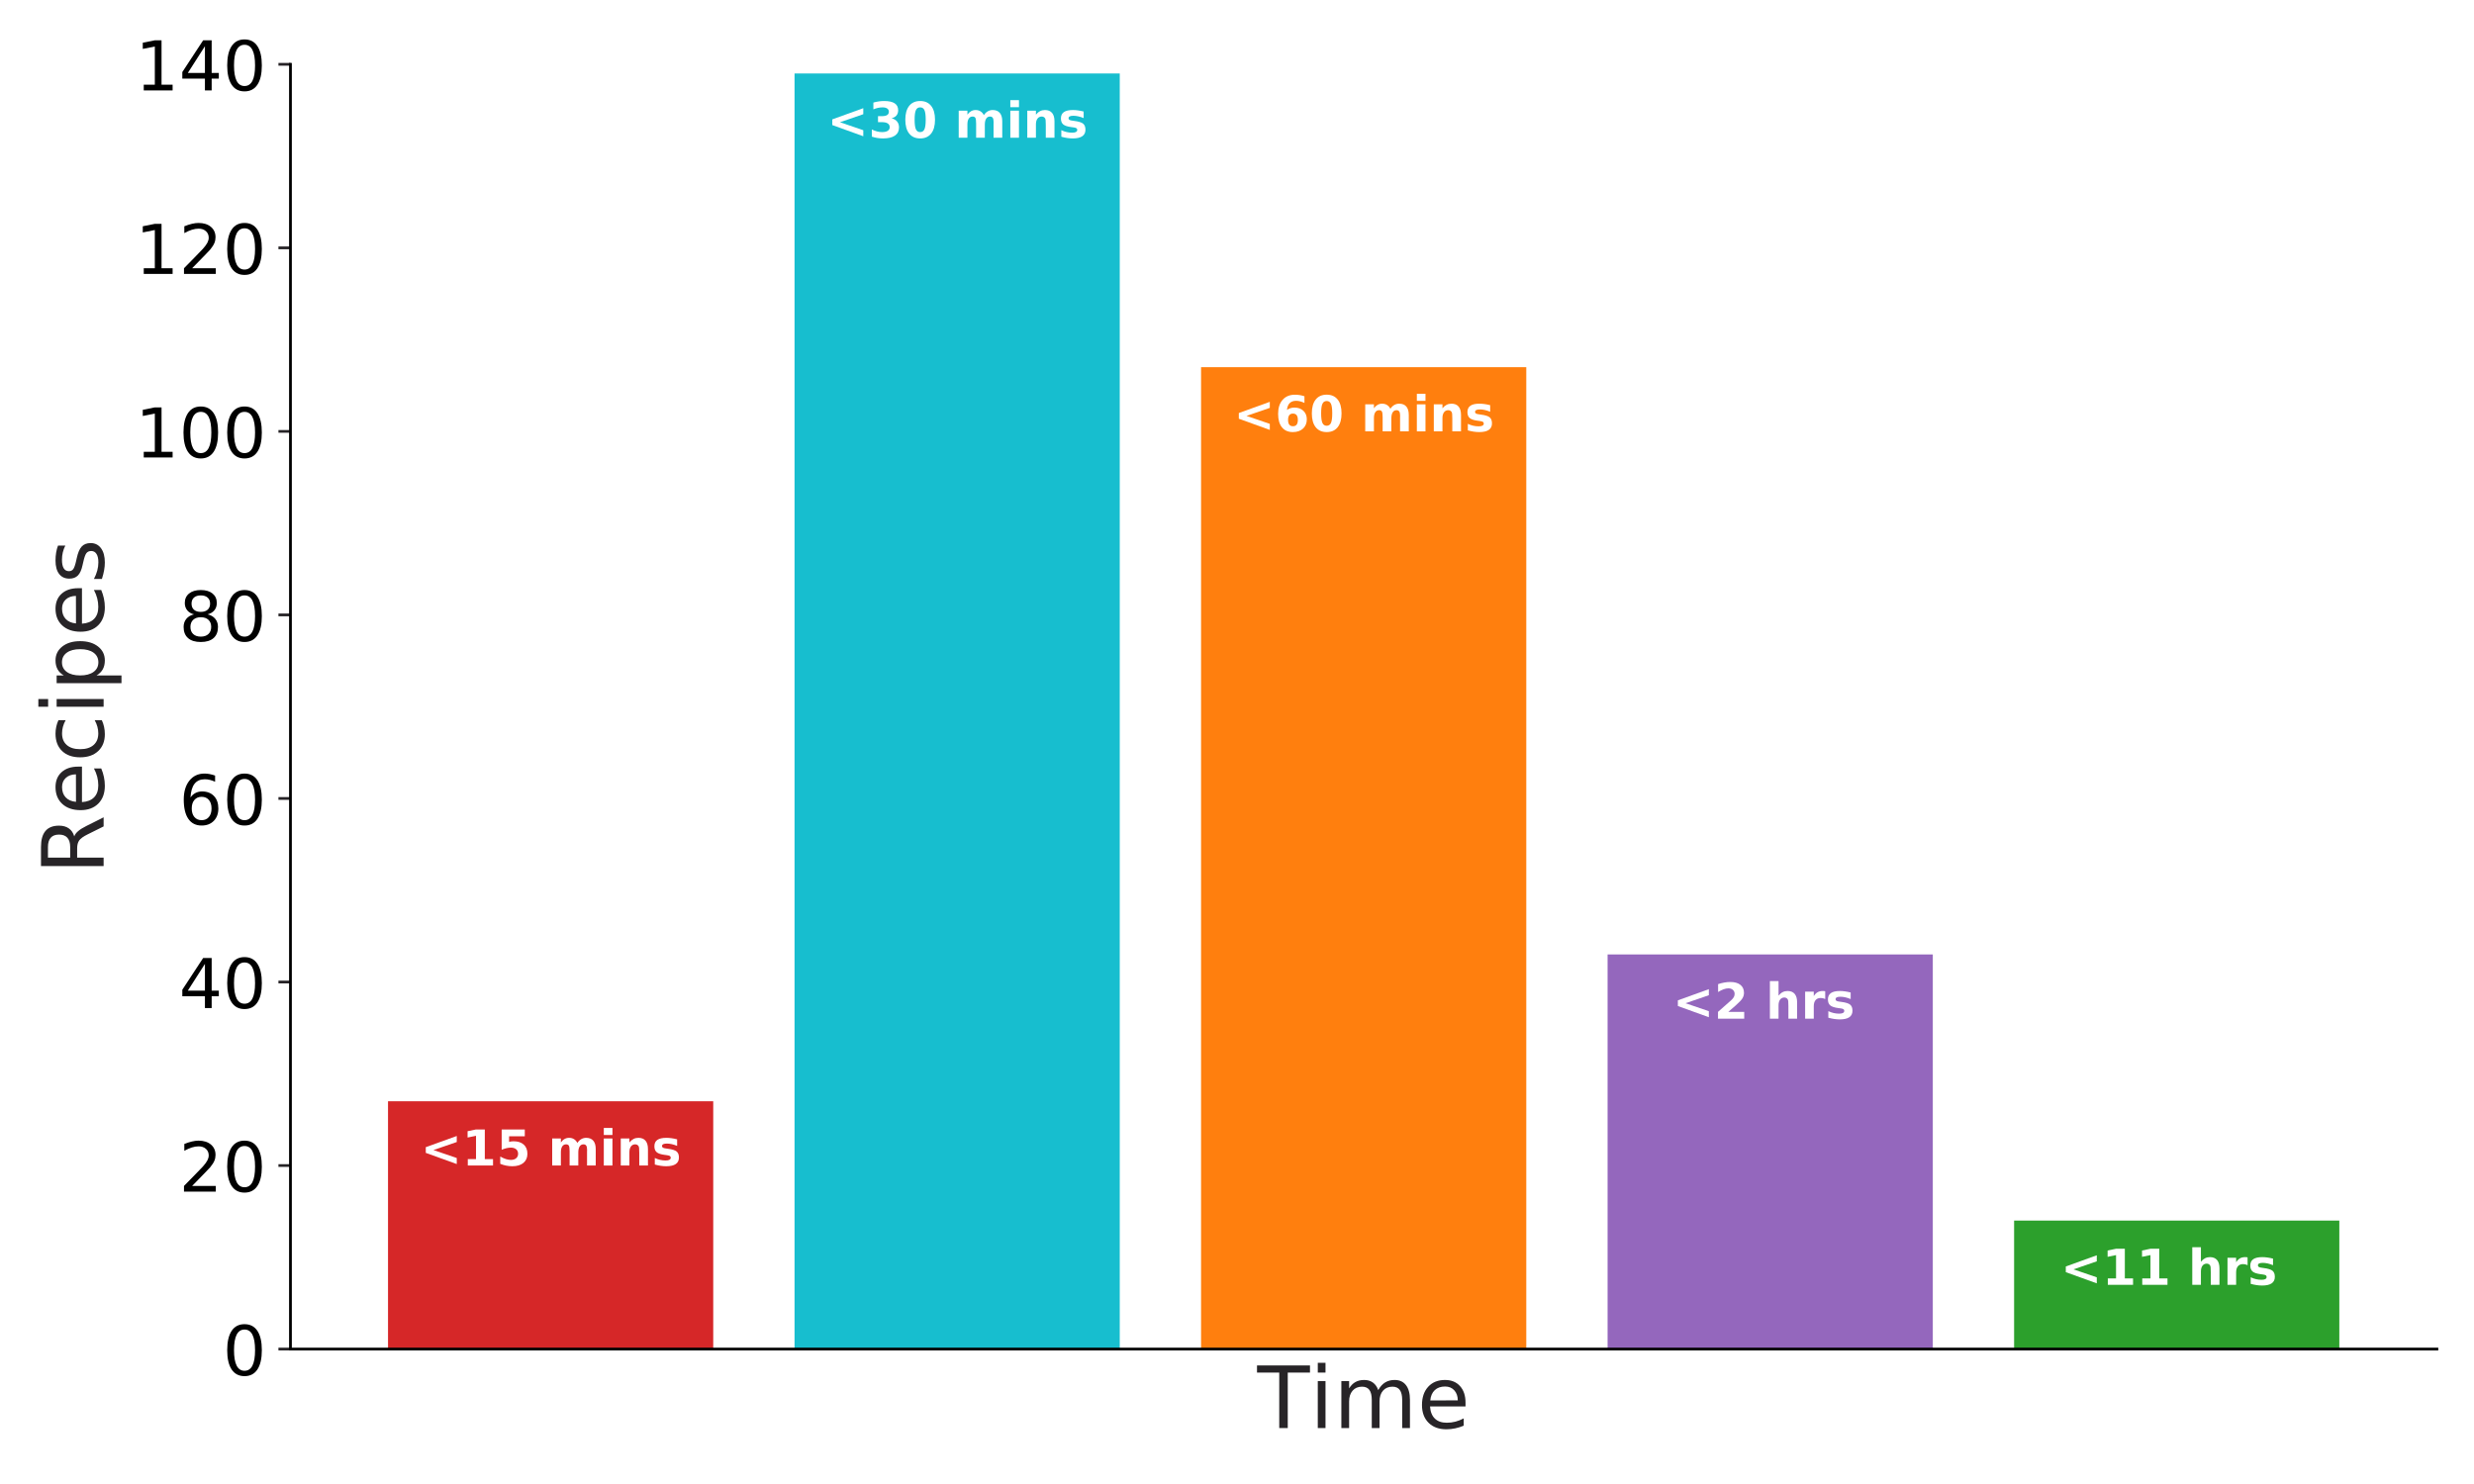
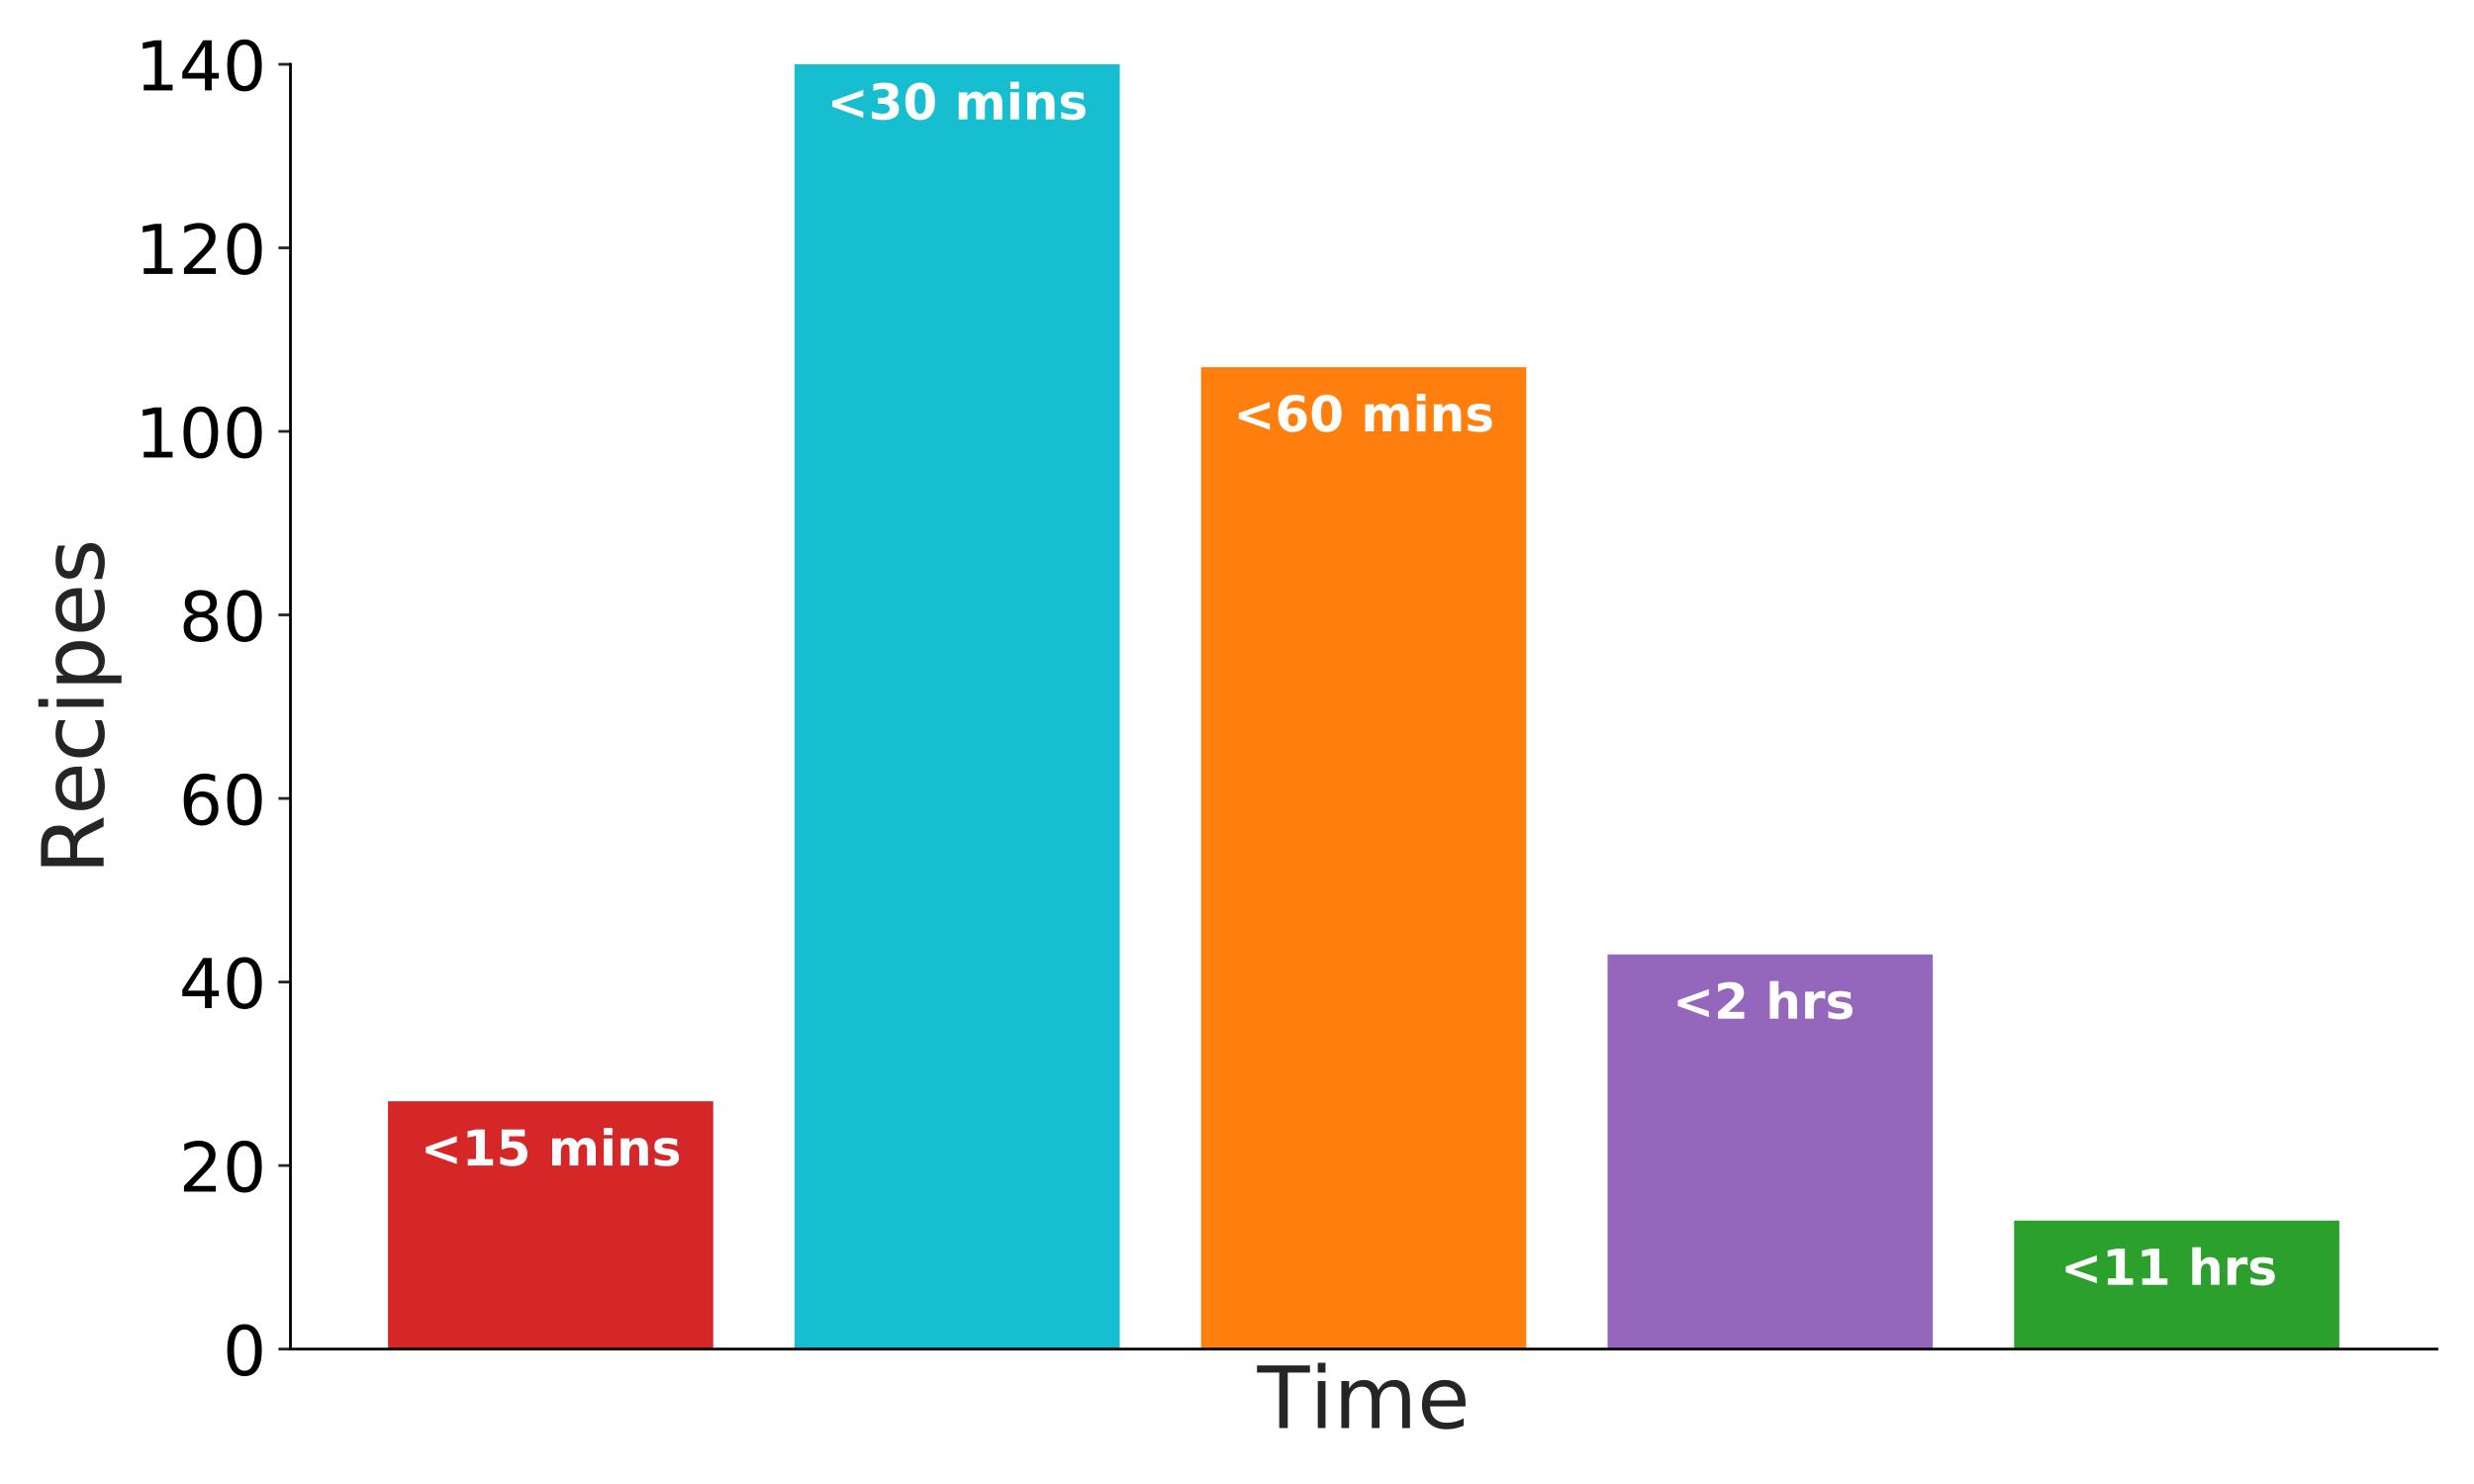
<svg xmlns="http://www.w3.org/2000/svg" xmlns:xlink="http://www.w3.org/1999/xlink" height="432pt" version="1.1" viewBox="0 0 720 432" width="720pt">
  <defs>
    <style type="text/css">
*{stroke-linecap:butt;stroke-linejoin:round;white-space:pre;}
  </style>
  </defs>
  <g id="figure_1">
    <g id="patch_1">
      <path d="M 0 432  L 720 432  L 720 0  L 0 0  z " style="fill:#ffffff;" />
    </g>
    <g id="axes_1">
      <g id="patch_2">
        <path d="M 84.53 392.72  L 709.2 392.72  L 709.2 18.72  L 84.53 18.72  z " style="fill:#ffffff;" />
      </g>
      <g id="patch_3">
-         <path clip-path="url(#p588355947e)" d="M 112.924 392.72  L 207.571 392.72  L 207.571 320.591  L 112.924 320.591  z " style="fill:#d62728;" />
+         <path clip-path="url(#p1803ccd52c)" d="M 112.924 392.72  L 207.571 392.72  L 207.571 320.591  L 112.924 320.591  z " style="fill:#d62728;" />
      </g>
      <g id="patch_4">
-         <path clip-path="url(#p588355947e)" d="M 231.233 392.72  L 325.88 392.72  L 325.88 21.391  L 231.233 21.391  z " style="fill:#17becf;" />
+         <path clip-path="url(#p1803ccd52c)" d="M 231.233 392.72  L 325.88 392.72  L 325.88 16.049  L 231.233 16.049  z " style="fill:#17becf;" />
      </g>
      <g id="patch_5">
-         <path clip-path="url(#p588355947e)" d="M 349.542 392.72  L 444.188 392.72  L 444.188 106.877  L 349.542 106.877  z " style="fill:#ff7f0e;" />
+         <path clip-path="url(#p1803ccd52c)" d="M 349.542 392.72  L 444.188 392.72  L 444.188 106.877  L 349.542 106.877  z " style="fill:#ff7f0e;" />
      </g>
      <g id="patch_6">
-         <path clip-path="url(#p588355947e)" d="M 467.85 392.72  L 562.497 392.72  L 562.497 277.849  L 467.85 277.849  z " style="fill:#9467bd;" />
+         <path clip-path="url(#p1803ccd52c)" d="M 467.85 392.72  L 562.497 392.72  L 562.497 277.849  L 467.85 277.849  z " style="fill:#9467bd;" />
      </g>
      <g id="patch_7">
-         <path clip-path="url(#p588355947e)" d="M 586.159 392.72  L 680.806 392.72  L 680.806 355.32  L 586.159 355.32  z " style="fill:#2ca02c;" />
+         <path clip-path="url(#p1803ccd52c)" d="M 586.159 392.72  L 680.806 392.72  L 680.806 355.32  L 586.159 355.32  z " style="fill:#2ca02c;" />
      </g>
      <g id="matplotlib.axis_1">
        <g id="text_1">
          <defs>
            <path d="M -0.297 72.906  L 61.375 72.906  L 61.375 64.594  L 35.5 64.594  L 35.5 0  L 25.594 0  L 25.594 64.594  L -0.297 64.594  z " id="DejaVuSans-84" />
            <path d="M 9.422 54.688  L 18.406 54.688  L 18.406 0  L 9.422 0  z M 9.422 75.984  L 18.406 75.984  L 18.406 64.594  L 9.422 64.594  z " id="DejaVuSans-105" />
            <path d="M 52 44.188  Q 55.375 50.25 60.062 53.125  Q 64.75 56 71.094 56  Q 79.641 56 84.281 50.016  Q 88.922 44.047 88.922 33.016  L 88.922 0  L 79.891 0  L 79.891 32.719  Q 79.891 40.578 77.094 44.375  Q 74.312 48.188 68.609 48.188  Q 61.625 48.188 57.562 43.547  Q 53.516 38.922 53.516 30.906  L 53.516 0  L 44.484 0  L 44.484 32.719  Q 44.484 40.625 41.703 44.406  Q 38.922 48.188 33.109 48.188  Q 26.219 48.188 22.156 43.531  Q 18.109 38.875 18.109 30.906  L 18.109 0  L 9.078 0  L 9.078 54.688  L 18.109 54.688  L 18.109 46.188  Q 21.188 51.219 25.484 53.609  Q 29.781 56 35.688 56  Q 41.656 56 45.828 52.969  Q 50 49.953 52 44.188  z " id="DejaVuSans-109" />
            <path d="M 56.203 29.594  L 56.203 25.203  L 14.891 25.203  Q 15.484 15.922 20.484 11.062  Q 25.484 6.203 34.422 6.203  Q 39.594 6.203 44.453 7.469  Q 49.312 8.734 54.109 11.281  L 54.109 2.781  Q 49.266 0.734 44.188 -0.344  Q 39.109 -1.422 33.891 -1.422  Q 20.797 -1.422 13.156 6.188  Q 5.516 13.812 5.516 26.812  Q 5.516 40.234 12.766 48.109  Q 20.016 56 32.328 56  Q 43.359 56 49.781 48.891  Q 56.203 41.797 56.203 29.594  z M 47.219 32.234  Q 47.125 39.594 43.094 43.984  Q 39.062 48.391 32.422 48.391  Q 24.906 48.391 20.391 44.141  Q 15.875 39.891 15.188 32.172  z " id="DejaVuSans-101" />
          </defs>
          <g style="fill:#272427;" transform="translate(365.8963 415.7161)scale(0.25 -0.25)">
            <use xlink:href="#DejaVuSans-84" />
            <use x="61.037" xlink:href="#DejaVuSans-105" />
            <use x="88.82" xlink:href="#DejaVuSans-109" />
            <use x="186.232" xlink:href="#DejaVuSans-101" />
          </g>
        </g>
      </g>
      <g id="matplotlib.axis_2">
        <g id="ytick_1">
          <g id="line2d_1">
            <defs>
-               <path d="M 0 0  L -3.5 0  " id="m1c08b0c445" style="stroke:#272427;stroke-width:0.8;" />
-             </defs>
-             <g>
-               <use style="fill:#272427;stroke:#272427;stroke-width:0.8;" x="84.53" xlink:href="#m1c08b0c445" y="392.72" />
+               <path d="M 0 0  L -3.5 0  " id="mfa06b12f9b" style="stroke:#272427;stroke-width:0.8;" />
+             </defs>
+             <g>
+               <use style="fill:#272427;stroke:#272427;stroke-width:0.8;" x="84.53" xlink:href="#mfa06b12f9b" y="392.72" />
            </g>
          </g>
          <g id="text_2">
            <defs>
              <path d="M 31.781 66.406  Q 24.172 66.406 20.328 58.906  Q 16.5 51.422 16.5 36.375  Q 16.5 21.391 20.328 13.891  Q 24.172 6.391 31.781 6.391  Q 39.453 6.391 43.281 13.891  Q 47.125 21.391 47.125 36.375  Q 47.125 51.422 43.281 58.906  Q 39.453 66.406 31.781 66.406  z M 31.781 74.219  Q 44.047 74.219 50.516 64.516  Q 56.984 54.828 56.984 36.375  Q 56.984 17.969 50.516 8.266  Q 44.047 -1.422 31.781 -1.422  Q 19.531 -1.422 13.062 8.266  Q 6.594 17.969 6.594 36.375  Q 6.594 54.828 13.062 64.516  Q 19.531 74.219 31.781 74.219  z " id="DejaVuSans-48" />
            </defs>
            <g transform="translate(64.805 400.3184)scale(0.2 -0.2)">
              <use xlink:href="#DejaVuSans-48" />
            </g>
          </g>
        </g>
        <g id="ytick_2">
          <g id="line2d_2">
            <g>
-               <use style="fill:#272427;stroke:#272427;stroke-width:0.8;" x="84.53" xlink:href="#m1c08b0c445" y="339.291" />
+               <use style="fill:#272427;stroke:#272427;stroke-width:0.8;" x="84.53" xlink:href="#mfa06b12f9b" y="339.291" />
            </g>
          </g>
          <g id="text_3">
            <defs>
              <path d="M 19.188 8.297  L 53.609 8.297  L 53.609 0  L 7.328 0  L 7.328 8.297  Q 12.938 14.109 22.625 23.891  Q 32.328 33.688 34.812 36.531  Q 39.547 41.844 41.422 45.531  Q 43.312 49.219 43.312 52.781  Q 43.312 58.594 39.234 62.25  Q 35.156 65.922 28.609 65.922  Q 23.969 65.922 18.812 64.312  Q 13.672 62.703 7.812 59.422  L 7.812 69.391  Q 13.766 71.781 18.938 73  Q 24.125 74.219 28.422 74.219  Q 39.75 74.219 46.484 68.547  Q 53.219 62.891 53.219 53.422  Q 53.219 48.922 51.531 44.891  Q 49.859 40.875 45.406 35.406  Q 44.188 33.984 37.641 27.219  Q 31.109 20.453 19.188 8.297  z " id="DejaVuSans-50" />
            </defs>
            <g transform="translate(52.08 346.8899)scale(0.2 -0.2)">
              <use xlink:href="#DejaVuSans-50" />
              <use x="63.623" xlink:href="#DejaVuSans-48" />
            </g>
          </g>
        </g>
        <g id="ytick_3">
          <g id="line2d_3">
            <g>
-               <use style="fill:#272427;stroke:#272427;stroke-width:0.8;" x="84.53" xlink:href="#m1c08b0c445" y="285.863" />
+               <use style="fill:#272427;stroke:#272427;stroke-width:0.8;" x="84.53" xlink:href="#mfa06b12f9b" y="285.863" />
            </g>
          </g>
          <g id="text_4">
            <defs>
              <path d="M 37.797 64.312  L 12.891 25.391  L 37.797 25.391  z M 35.203 72.906  L 47.609 72.906  L 47.609 25.391  L 58.016 25.391  L 58.016 17.188  L 47.609 17.188  L 47.609 0  L 37.797 0  L 37.797 17.188  L 4.891 17.188  L 4.891 26.703  z " id="DejaVuSans-52" />
            </defs>
            <g transform="translate(52.08 293.4613)scale(0.2 -0.2)">
              <use xlink:href="#DejaVuSans-52" />
              <use x="63.623" xlink:href="#DejaVuSans-48" />
            </g>
          </g>
        </g>
        <g id="ytick_4">
          <g id="line2d_4">
            <g>
-               <use style="fill:#272427;stroke:#272427;stroke-width:0.8;" x="84.53" xlink:href="#m1c08b0c445" y="232.434" />
+               <use style="fill:#272427;stroke:#272427;stroke-width:0.8;" x="84.53" xlink:href="#mfa06b12f9b" y="232.434" />
            </g>
          </g>
          <g id="text_5">
            <defs>
              <path d="M 33.016 40.375  Q 26.375 40.375 22.484 35.828  Q 18.609 31.297 18.609 23.391  Q 18.609 15.531 22.484 10.953  Q 26.375 6.391 33.016 6.391  Q 39.656 6.391 43.531 10.953  Q 47.406 15.531 47.406 23.391  Q 47.406 31.297 43.531 35.828  Q 39.656 40.375 33.016 40.375  z M 52.594 71.297  L 52.594 62.312  Q 48.875 64.062 45.094 64.984  Q 41.312 65.922 37.594 65.922  Q 27.828 65.922 22.672 59.328  Q 17.531 52.734 16.797 39.406  Q 19.672 43.656 24.016 45.922  Q 28.375 48.188 33.594 48.188  Q 44.578 48.188 50.953 41.516  Q 57.328 34.859 57.328 23.391  Q 57.328 12.156 50.688 5.359  Q 44.047 -1.422 33.016 -1.422  Q 20.359 -1.422 13.672 8.266  Q 6.984 17.969 6.984 36.375  Q 6.984 53.656 15.188 63.938  Q 23.391 74.219 37.203 74.219  Q 40.922 74.219 44.703 73.484  Q 48.484 72.75 52.594 71.297  z " id="DejaVuSans-54" />
            </defs>
            <g transform="translate(52.08 240.0327)scale(0.2 -0.2)">
              <use xlink:href="#DejaVuSans-54" />
              <use x="63.623" xlink:href="#DejaVuSans-48" />
            </g>
          </g>
        </g>
        <g id="ytick_5">
          <g id="line2d_5">
            <g>
-               <use style="fill:#272427;stroke:#272427;stroke-width:0.8;" x="84.53" xlink:href="#m1c08b0c445" y="179.006" />
+               <use style="fill:#272427;stroke:#272427;stroke-width:0.8;" x="84.53" xlink:href="#mfa06b12f9b" y="179.006" />
            </g>
          </g>
          <g id="text_6">
            <defs>
              <path d="M 31.781 34.625  Q 24.75 34.625 20.719 30.859  Q 16.703 27.094 16.703 20.516  Q 16.703 13.922 20.719 10.156  Q 24.75 6.391 31.781 6.391  Q 38.812 6.391 42.859 10.172  Q 46.922 13.969 46.922 20.516  Q 46.922 27.094 42.891 30.859  Q 38.875 34.625 31.781 34.625  z M 21.922 38.812  Q 15.578 40.375 12.031 44.719  Q 8.5 49.078 8.5 55.328  Q 8.5 64.062 14.719 69.141  Q 20.953 74.219 31.781 74.219  Q 42.672 74.219 48.875 69.141  Q 55.078 64.062 55.078 55.328  Q 55.078 49.078 51.531 44.719  Q 48 40.375 41.703 38.812  Q 48.828 37.156 52.797 32.312  Q 56.781 27.484 56.781 20.516  Q 56.781 9.906 50.312 4.234  Q 43.844 -1.422 31.781 -1.422  Q 19.734 -1.422 13.25 4.234  Q 6.781 9.906 6.781 20.516  Q 6.781 27.484 10.781 32.312  Q 14.797 37.156 21.922 38.812  z M 18.312 54.391  Q 18.312 48.734 21.844 45.562  Q 25.391 42.391 31.781 42.391  Q 38.141 42.391 41.719 45.562  Q 45.312 48.734 45.312 54.391  Q 45.312 60.062 41.719 63.234  Q 38.141 66.406 31.781 66.406  Q 25.391 66.406 21.844 63.234  Q 18.312 60.062 18.312 54.391  z " id="DejaVuSans-56" />
            </defs>
            <g transform="translate(52.08 186.6042)scale(0.2 -0.2)">
              <use xlink:href="#DejaVuSans-56" />
              <use x="63.623" xlink:href="#DejaVuSans-48" />
            </g>
          </g>
        </g>
        <g id="ytick_6">
          <g id="line2d_6">
            <g>
-               <use style="fill:#272427;stroke:#272427;stroke-width:0.8;" x="84.53" xlink:href="#m1c08b0c445" y="125.577" />
+               <use style="fill:#272427;stroke:#272427;stroke-width:0.8;" x="84.53" xlink:href="#mfa06b12f9b" y="125.577" />
            </g>
          </g>
          <g id="text_7">
            <defs>
              <path d="M 12.406 8.297  L 28.516 8.297  L 28.516 63.922  L 10.984 60.406  L 10.984 69.391  L 28.422 72.906  L 38.281 72.906  L 38.281 8.297  L 54.391 8.297  L 54.391 0  L 12.406 0  z " id="DejaVuSans-49" />
            </defs>
            <g transform="translate(39.355 133.1756)scale(0.2 -0.2)">
              <use xlink:href="#DejaVuSans-49" />
              <use x="63.623" xlink:href="#DejaVuSans-48" />
              <use x="127.246" xlink:href="#DejaVuSans-48" />
            </g>
          </g>
        </g>
        <g id="ytick_7">
          <g id="line2d_7">
            <g>
-               <use style="fill:#272427;stroke:#272427;stroke-width:0.8;" x="84.53" xlink:href="#m1c08b0c445" y="72.149" />
+               <use style="fill:#272427;stroke:#272427;stroke-width:0.8;" x="84.53" xlink:href="#mfa06b12f9b" y="72.149" />
            </g>
          </g>
          <g id="text_8">
            <g transform="translate(39.355 79.74701)scale(0.2 -0.2)">
              <use xlink:href="#DejaVuSans-49" />
              <use x="63.623" xlink:href="#DejaVuSans-50" />
              <use x="127.246" xlink:href="#DejaVuSans-48" />
            </g>
          </g>
        </g>
        <g id="ytick_8">
          <g id="line2d_8">
            <g>
-               <use style="fill:#272427;stroke:#272427;stroke-width:0.8;" x="84.53" xlink:href="#m1c08b0c445" y="18.72" />
+               <use style="fill:#272427;stroke:#272427;stroke-width:0.8;" x="84.53" xlink:href="#mfa06b12f9b" y="18.72" />
            </g>
          </g>
          <g id="text_9">
            <g transform="translate(39.355 26.31844)scale(0.2 -0.2)">
              <use xlink:href="#DejaVuSans-49" />
              <use x="63.623" xlink:href="#DejaVuSans-52" />
              <use x="127.246" xlink:href="#DejaVuSans-48" />
            </g>
          </g>
        </g>
        <g id="text_10">
          <defs>
            <path d="M 44.391 34.188  Q 47.562 33.109 50.562 29.594  Q 53.562 26.078 56.594 19.922  L 66.609 0  L 56 0  L 46.688 18.703  Q 43.062 26.031 39.672 28.422  Q 36.281 30.812 30.422 30.812  L 19.672 30.812  L 19.672 0  L 9.812 0  L 9.812 72.906  L 32.078 72.906  Q 44.578 72.906 50.734 67.672  Q 56.891 62.453 56.891 51.906  Q 56.891 45.016 53.688 40.469  Q 50.484 35.938 44.391 34.188  z M 19.672 64.797  L 19.672 38.922  L 32.078 38.922  Q 39.203 38.922 42.844 42.219  Q 46.484 45.516 46.484 51.906  Q 46.484 58.297 42.844 61.547  Q 39.203 64.797 32.078 64.797  z " id="DejaVuSans-82" />
            <path d="M 48.781 52.594  L 48.781 44.188  Q 44.969 46.297 41.141 47.344  Q 37.312 48.391 33.406 48.391  Q 24.656 48.391 19.812 42.844  Q 14.984 37.312 14.984 27.297  Q 14.984 17.281 19.812 11.734  Q 24.656 6.203 33.406 6.203  Q 37.312 6.203 41.141 7.25  Q 44.969 8.297 48.781 10.406  L 48.781 2.094  Q 45.016 0.344 40.984 -0.531  Q 36.969 -1.422 32.422 -1.422  Q 20.062 -1.422 12.781 6.344  Q 5.516 14.109 5.516 27.297  Q 5.516 40.672 12.859 48.328  Q 20.219 56 33.016 56  Q 37.156 56 41.109 55.141  Q 45.062 54.297 48.781 52.594  z " id="DejaVuSans-99" />
            <path d="M 18.109 8.203  L 18.109 -20.797  L 9.078 -20.797  L 9.078 54.688  L 18.109 54.688  L 18.109 46.391  Q 20.953 51.266 25.266 53.625  Q 29.594 56 35.594 56  Q 45.562 56 51.781 48.094  Q 58.016 40.188 58.016 27.297  Q 58.016 14.406 51.781 6.484  Q 45.562 -1.422 35.594 -1.422  Q 29.594 -1.422 25.266 0.953  Q 20.953 3.328 18.109 8.203  z M 48.688 27.297  Q 48.688 37.203 44.609 42.844  Q 40.531 48.484 33.406 48.484  Q 26.266 48.484 22.188 42.844  Q 18.109 37.203 18.109 27.297  Q 18.109 17.391 22.188 11.75  Q 26.266 6.109 33.406 6.109  Q 40.531 6.109 44.609 11.75  Q 48.688 17.391 48.688 27.297  z " id="DejaVuSans-112" />
            <path d="M 44.281 53.078  L 44.281 44.578  Q 40.484 46.531 36.375 47.5  Q 32.281 48.484 27.875 48.484  Q 21.188 48.484 17.844 46.438  Q 14.5 44.391 14.5 40.281  Q 14.5 37.156 16.891 35.375  Q 19.281 33.594 26.516 31.984  L 29.594 31.297  Q 39.156 29.25 43.188 25.516  Q 47.219 21.781 47.219 15.094  Q 47.219 7.469 41.188 3.016  Q 35.156 -1.422 24.609 -1.422  Q 20.219 -1.422 15.453 -0.562  Q 10.688 0.297 5.422 2  L 5.422 11.281  Q 10.406 8.688 15.234 7.391  Q 20.062 6.109 24.812 6.109  Q 31.156 6.109 34.562 8.281  Q 37.984 10.453 37.984 14.406  Q 37.984 18.062 35.516 20.016  Q 33.062 21.969 24.703 23.781  L 21.578 24.516  Q 13.234 26.266 9.516 29.906  Q 5.812 33.547 5.812 39.891  Q 5.812 47.609 11.281 51.797  Q 16.75 56 26.812 56  Q 31.781 56 36.172 55.266  Q 40.578 54.547 44.281 53.078  z " id="DejaVuSans-115" />
          </defs>
          <g style="fill:#272427;" transform="translate(30.15578 254.5735)rotate(-90)scale(0.25 -0.25)">
            <use xlink:href="#DejaVuSans-82" />
            <use x="69.42" xlink:href="#DejaVuSans-101" />
            <use x="130.943" xlink:href="#DejaVuSans-99" />
            <use x="185.924" xlink:href="#DejaVuSans-105" />
            <use x="213.707" xlink:href="#DejaVuSans-112" />
            <use x="277.184" xlink:href="#DejaVuSans-101" />
            <use x="338.707" xlink:href="#DejaVuSans-115" />
          </g>
        </g>
      </g>
      <g id="patch_8">
        <path d="M 84.53 392.72  L 84.53 18.72  " style="fill:none;stroke:#000000;stroke-linecap:square;stroke-linejoin:miter;stroke-width:0.8;" />
      </g>
      <g id="patch_9">
        <path d="M 84.53 392.72  L 709.2 392.72  " style="fill:none;stroke:#000000;stroke-linecap:square;stroke-linejoin:miter;stroke-width:0.8;" />
      </g>
      <g id="text_11">
        <defs>
          <path d="M 73.188 47.516  L 26.125 31.297  L 73.188 15.188  L 73.188 2.984  L 10.594 25.594  L 10.594 37.109  L 73.188 59.719  z " id="DejaVuSans-Bold-60" />
          <path d="M 11.719 12.984  L 28.328 12.984  L 28.328 60.109  L 11.281 56.594  L 11.281 69.391  L 28.219 72.906  L 46.094 72.906  L 46.094 12.984  L 62.703 12.984  L 62.703 0  L 11.719 0  z " id="DejaVuSans-Bold-49" />
          <path d="M 10.594 72.906  L 57.328 72.906  L 57.328 59.078  L 25.594 59.078  L 25.594 47.797  Q 27.734 48.391 29.906 48.703  Q 32.078 49.031 34.422 49.031  Q 47.75 49.031 55.172 42.359  Q 62.594 35.688 62.594 23.781  Q 62.594 11.969 54.516 5.266  Q 46.438 -1.422 32.078 -1.422  Q 25.875 -1.422 19.797 -0.219  Q 13.719 0.984 7.719 3.422  L 7.719 18.219  Q 13.672 14.797 19.016 13.078  Q 24.359 11.375 29.109 11.375  Q 35.938 11.375 39.859 14.719  Q 43.797 18.062 43.797 23.781  Q 43.797 29.547 39.859 32.859  Q 35.938 36.188 29.109 36.188  Q 25.047 36.188 20.453 35.125  Q 15.875 34.078 10.594 31.891  z " id="DejaVuSans-Bold-53" />
          <path id="DejaVuSans-Bold-32" />
          <path d="M 59.078 45.609  Q 62.406 50.688 66.969 53.344  Q 71.531 56 77 56  Q 86.422 56 91.359 50.188  Q 96.297 44.391 96.297 33.297  L 96.297 0  L 78.719 0  L 78.719 28.516  Q 78.766 29.156 78.781 29.828  Q 78.812 30.516 78.812 31.781  Q 78.812 37.594 77.094 40.203  Q 75.391 42.828 71.578 42.828  Q 66.609 42.828 63.891 38.719  Q 61.188 34.625 61.078 26.859  L 61.078 0  L 43.5 0  L 43.5 28.516  Q 43.5 37.594 41.938 40.203  Q 40.375 42.828 36.375 42.828  Q 31.344 42.828 28.609 38.703  Q 25.875 34.578 25.875 26.906  L 25.875 0  L 8.297 0  L 8.297 54.688  L 25.875 54.688  L 25.875 46.688  Q 29.109 51.312 33.281 53.656  Q 37.453 56 42.484 56  Q 48.141 56 52.484 53.266  Q 56.844 50.531 59.078 45.609  z " id="DejaVuSans-Bold-109" />
          <path d="M 8.406 54.688  L 25.875 54.688  L 25.875 0  L 8.406 0  z M 8.406 75.984  L 25.875 75.984  L 25.875 61.719  L 8.406 61.719  z " id="DejaVuSans-Bold-105" />
          <path d="M 63.375 33.297  L 63.375 0  L 45.797 0  L 45.797 5.422  L 45.797 25.484  Q 45.797 32.562 45.484 35.25  Q 45.172 37.938 44.391 39.203  Q 43.359 40.922 41.594 41.875  Q 39.844 42.828 37.594 42.828  Q 32.125 42.828 29 38.594  Q 25.875 34.375 25.875 26.906  L 25.875 0  L 8.406 0  L 8.406 54.688  L 25.875 54.688  L 25.875 46.688  Q 29.828 51.469 34.266 53.734  Q 38.719 56 44.094 56  Q 53.562 56 58.469 50.188  Q 63.375 44.391 63.375 33.297  z " id="DejaVuSans-Bold-110" />
          <path d="M 51.125 52.984  L 51.125 39.703  Q 45.516 42.047 40.281 43.219  Q 35.062 44.391 30.422 44.391  Q 25.438 44.391 23.016 43.141  Q 20.609 41.891 20.609 39.312  Q 20.609 37.203 22.438 36.078  Q 24.266 34.969 29 34.422  L 32.078 33.984  Q 45.516 32.281 50.141 28.375  Q 54.781 24.469 54.781 16.109  Q 54.781 7.375 48.328 2.969  Q 41.891 -1.422 29.109 -1.422  Q 23.688 -1.422 17.891 -0.562  Q 12.109 0.297 6 2  L 6 15.281  Q 11.234 12.75 16.719 11.469  Q 22.219 10.203 27.875 10.203  Q 33.016 10.203 35.594 11.609  Q 38.188 13.031 38.188 15.828  Q 38.188 18.172 36.406 19.312  Q 34.625 20.453 29.297 21.094  L 26.219 21.484  Q 14.547 22.953 9.859 26.906  Q 5.172 30.859 5.172 38.922  Q 5.172 47.609 11.125 51.797  Q 17.094 56 29.391 56  Q 34.234 56 39.547 55.266  Q 44.875 54.547 51.125 52.984  z " id="DejaVuSans-Bold-115" />
        </defs>
        <g style="fill:#ffffff;" transform="translate(122.3888 339.2914)scale(0.144 -0.144)">
          <use xlink:href="#DejaVuSans-Bold-60" />
          <use x="83.789" xlink:href="#DejaVuSans-Bold-49" />
          <use x="153.369" xlink:href="#DejaVuSans-Bold-53" />
          <use x="222.949" xlink:href="#DejaVuSans-Bold-32" />
          <use x="257.764" xlink:href="#DejaVuSans-Bold-109" />
          <use x="361.963" xlink:href="#DejaVuSans-Bold-105" />
          <use x="396.24" xlink:href="#DejaVuSans-Bold-110" />
          <use x="467.432" xlink:href="#DejaVuSans-Bold-115" />
        </g>
      </g>
      <g id="text_12">
        <defs>
          <path d="M 46.578 39.312  Q 53.953 37.406 57.781 32.688  Q 61.625 27.984 61.625 20.703  Q 61.625 9.859 53.312 4.219  Q 45.016 -1.422 29.109 -1.422  Q 23.484 -1.422 17.844 -0.516  Q 12.203 0.391 6.688 2.203  L 6.688 16.703  Q 11.969 14.062 17.156 12.719  Q 22.359 11.375 27.391 11.375  Q 34.859 11.375 38.844 13.953  Q 42.828 16.547 42.828 21.391  Q 42.828 26.375 38.75 28.938  Q 34.672 31.5 26.703 31.5  L 19.188 31.5  L 19.188 43.609  L 27.094 43.609  Q 34.188 43.609 37.641 45.828  Q 41.109 48.047 41.109 52.594  Q 41.109 56.781 37.734 59.078  Q 34.375 61.375 28.219 61.375  Q 23.688 61.375 19.047 60.344  Q 14.406 59.328 9.812 57.328  L 9.812 71.094  Q 15.375 72.656 20.844 73.438  Q 26.312 74.219 31.594 74.219  Q 45.797 74.219 52.844 69.547  Q 59.906 64.891 59.906 55.516  Q 59.906 49.125 56.531 45.047  Q 53.172 40.969 46.578 39.312  z " id="DejaVuSans-Bold-51" />
          <path d="M 46 36.531  Q 46 50.203 43.438 55.781  Q 40.875 61.375 34.812 61.375  Q 28.766 61.375 26.172 55.781  Q 23.578 50.203 23.578 36.531  Q 23.578 22.703 26.172 17.031  Q 28.766 11.375 34.812 11.375  Q 40.828 11.375 43.406 17.031  Q 46 22.703 46 36.531  z M 64.797 36.375  Q 64.797 18.266 56.984 8.422  Q 49.172 -1.422 34.812 -1.422  Q 20.406 -1.422 12.594 8.422  Q 4.781 18.266 4.781 36.375  Q 4.781 54.547 12.594 64.375  Q 20.406 74.219 34.812 74.219  Q 49.172 74.219 56.984 64.375  Q 64.797 54.547 64.797 36.375  z " id="DejaVuSans-Bold-48" />
        </defs>
-         <g style="fill:#ffffff;" transform="translate(240.6975 40.09143)scale(0.144 -0.144)">
+         <g style="fill:#ffffff;" transform="translate(240.6975 34.74857)scale(0.144 -0.144)">
          <use xlink:href="#DejaVuSans-Bold-60" />
          <use x="83.789" xlink:href="#DejaVuSans-Bold-51" />
          <use x="153.369" xlink:href="#DejaVuSans-Bold-48" />
          <use x="222.949" xlink:href="#DejaVuSans-Bold-32" />
          <use x="257.764" xlink:href="#DejaVuSans-Bold-109" />
          <use x="361.963" xlink:href="#DejaVuSans-Bold-105" />
          <use x="396.24" xlink:href="#DejaVuSans-Bold-110" />
          <use x="467.432" xlink:href="#DejaVuSans-Bold-115" />
        </g>
      </g>
      <g id="text_13">
        <defs>
          <path d="M 36.188 35.984  Q 31.25 35.984 28.781 32.781  Q 26.312 29.594 26.312 23.188  Q 26.312 16.797 28.781 13.594  Q 31.25 10.406 36.188 10.406  Q 41.156 10.406 43.625 13.594  Q 46.094 16.797 46.094 23.188  Q 46.094 29.594 43.625 32.781  Q 41.156 35.984 36.188 35.984  z M 59.422 71  L 59.422 57.516  Q 54.781 59.719 50.672 60.766  Q 46.578 61.812 42.672 61.812  Q 34.281 61.812 29.594 57.141  Q 24.906 52.484 24.125 43.312  Q 27.344 45.703 31.094 46.891  Q 34.859 48.094 39.312 48.094  Q 50.484 48.094 57.344 41.547  Q 64.203 35.016 64.203 24.422  Q 64.203 12.703 56.531 5.641  Q 48.875 -1.422 35.984 -1.422  Q 21.781 -1.422 13.984 8.172  Q 6.203 17.781 6.203 35.406  Q 6.203 53.469 15.312 63.797  Q 24.422 74.125 40.281 74.125  Q 45.312 74.125 50.047 73.344  Q 54.781 72.562 59.422 71  z " id="DejaVuSans-Bold-54" />
        </defs>
        <g style="fill:#ffffff;" transform="translate(359.0062 125.5771)scale(0.144 -0.144)">
          <use xlink:href="#DejaVuSans-Bold-60" />
          <use x="83.789" xlink:href="#DejaVuSans-Bold-54" />
          <use x="153.369" xlink:href="#DejaVuSans-Bold-48" />
          <use x="222.949" xlink:href="#DejaVuSans-Bold-32" />
          <use x="257.764" xlink:href="#DejaVuSans-Bold-109" />
          <use x="361.963" xlink:href="#DejaVuSans-Bold-105" />
          <use x="396.24" xlink:href="#DejaVuSans-Bold-110" />
          <use x="467.432" xlink:href="#DejaVuSans-Bold-115" />
        </g>
      </g>
      <g id="text_14">
        <defs>
          <path d="M 28.812 13.812  L 60.891 13.812  L 60.891 0  L 7.906 0  L 7.906 13.812  L 34.516 37.312  Q 38.094 40.531 39.797 43.609  Q 41.5 46.688 41.5 50  Q 41.5 55.125 38.062 58.25  Q 34.625 61.375 28.906 61.375  Q 24.516 61.375 19.281 59.5  Q 14.062 57.625 8.109 53.906  L 8.109 69.922  Q 14.453 72.016 20.656 73.109  Q 26.859 74.219 32.812 74.219  Q 45.906 74.219 53.156 68.453  Q 60.406 62.703 60.406 52.391  Q 60.406 46.438 57.328 41.281  Q 54.25 36.141 44.391 27.484  z " id="DejaVuSans-Bold-50" />
          <path d="M 63.375 33.297  L 63.375 0  L 45.797 0  L 45.797 5.422  L 45.797 25.391  Q 45.797 32.562 45.484 35.25  Q 45.172 37.938 44.391 39.203  Q 43.359 40.922 41.594 41.875  Q 39.844 42.828 37.594 42.828  Q 32.125 42.828 29 38.594  Q 25.875 34.375 25.875 26.906  L 25.875 0  L 8.406 0  L 8.406 75.984  L 25.875 75.984  L 25.875 46.688  Q 29.828 51.469 34.266 53.734  Q 38.719 56 44.094 56  Q 53.562 56 58.469 50.188  Q 63.375 44.391 63.375 33.297  z " id="DejaVuSans-Bold-104" />
          <path d="M 49.031 39.797  Q 46.734 40.875 44.453 41.375  Q 42.188 41.891 39.891 41.891  Q 33.156 41.891 29.516 37.562  Q 25.875 33.25 25.875 25.203  L 25.875 0  L 8.406 0  L 8.406 54.688  L 25.875 54.688  L 25.875 45.703  Q 29.25 51.078 33.609 53.531  Q 37.984 56 44.094 56  Q 44.969 56 45.984 55.922  Q 47.016 55.859 48.969 55.609  z " id="DejaVuSans-Bold-114" />
        </defs>
        <g style="fill:#ffffff;" transform="translate(486.7796 296.5486)scale(0.144 -0.144)">
          <use xlink:href="#DejaVuSans-Bold-60" />
          <use x="83.789" xlink:href="#DejaVuSans-Bold-50" />
          <use x="153.369" xlink:href="#DejaVuSans-Bold-32" />
          <use x="188.184" xlink:href="#DejaVuSans-Bold-104" />
          <use x="259.375" xlink:href="#DejaVuSans-Bold-114" />
          <use x="308.691" xlink:href="#DejaVuSans-Bold-115" />
        </g>
      </g>
      <g id="text_15">
        <g style="fill:#ffffff;" transform="translate(599.6799 374.02)scale(0.144 -0.144)">
          <use xlink:href="#DejaVuSans-Bold-60" />
          <use x="83.789" xlink:href="#DejaVuSans-Bold-49" />
          <use x="153.369" xlink:href="#DejaVuSans-Bold-49" />
          <use x="222.949" xlink:href="#DejaVuSans-Bold-32" />
          <use x="257.764" xlink:href="#DejaVuSans-Bold-104" />
          <use x="328.955" xlink:href="#DejaVuSans-Bold-114" />
          <use x="378.271" xlink:href="#DejaVuSans-Bold-115" />
        </g>
      </g>
    </g>
  </g>
  <defs>
-     <clipPath id="p588355947e">
+     <clipPath id="p1803ccd52c">
      <rect height="374" width="624.67" x="84.53" y="18.72" />
    </clipPath>
  </defs>
</svg>
